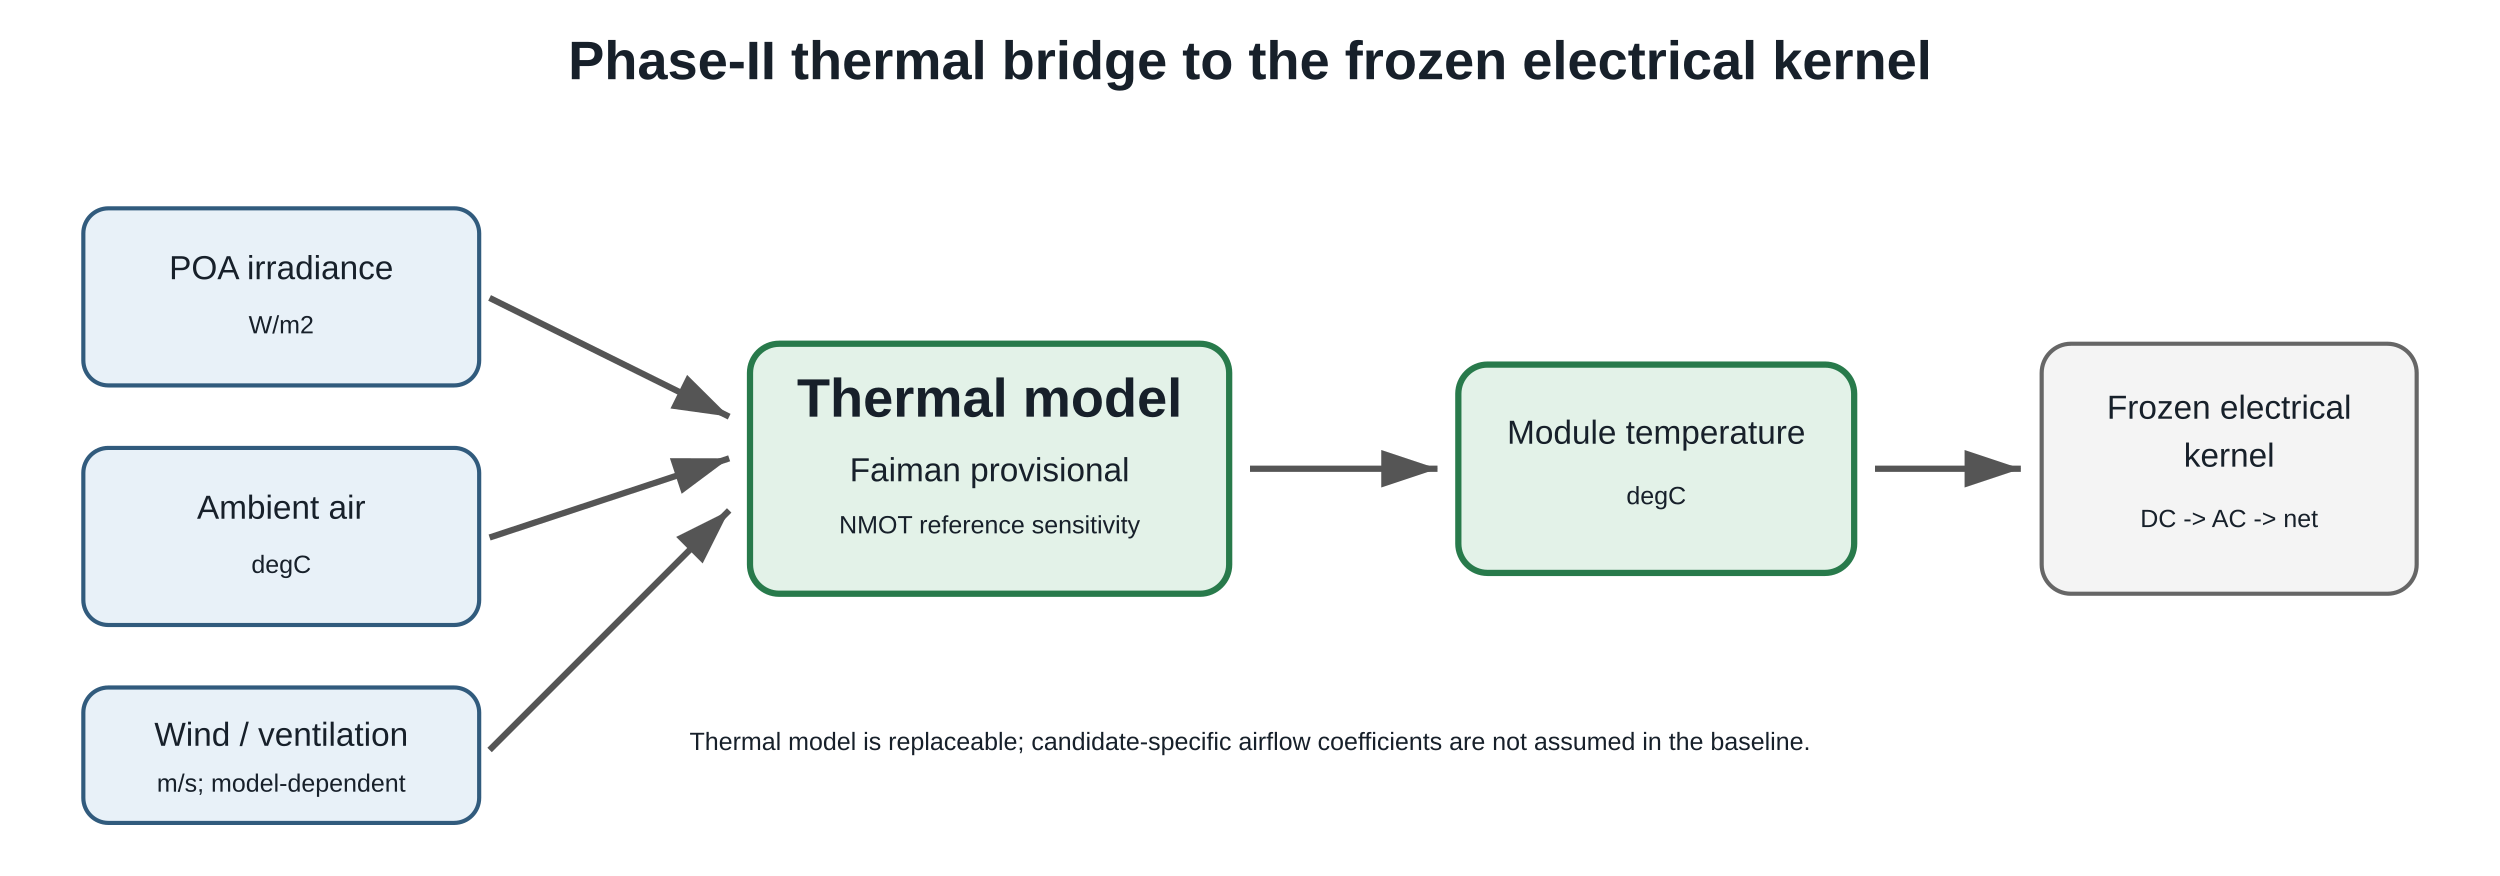
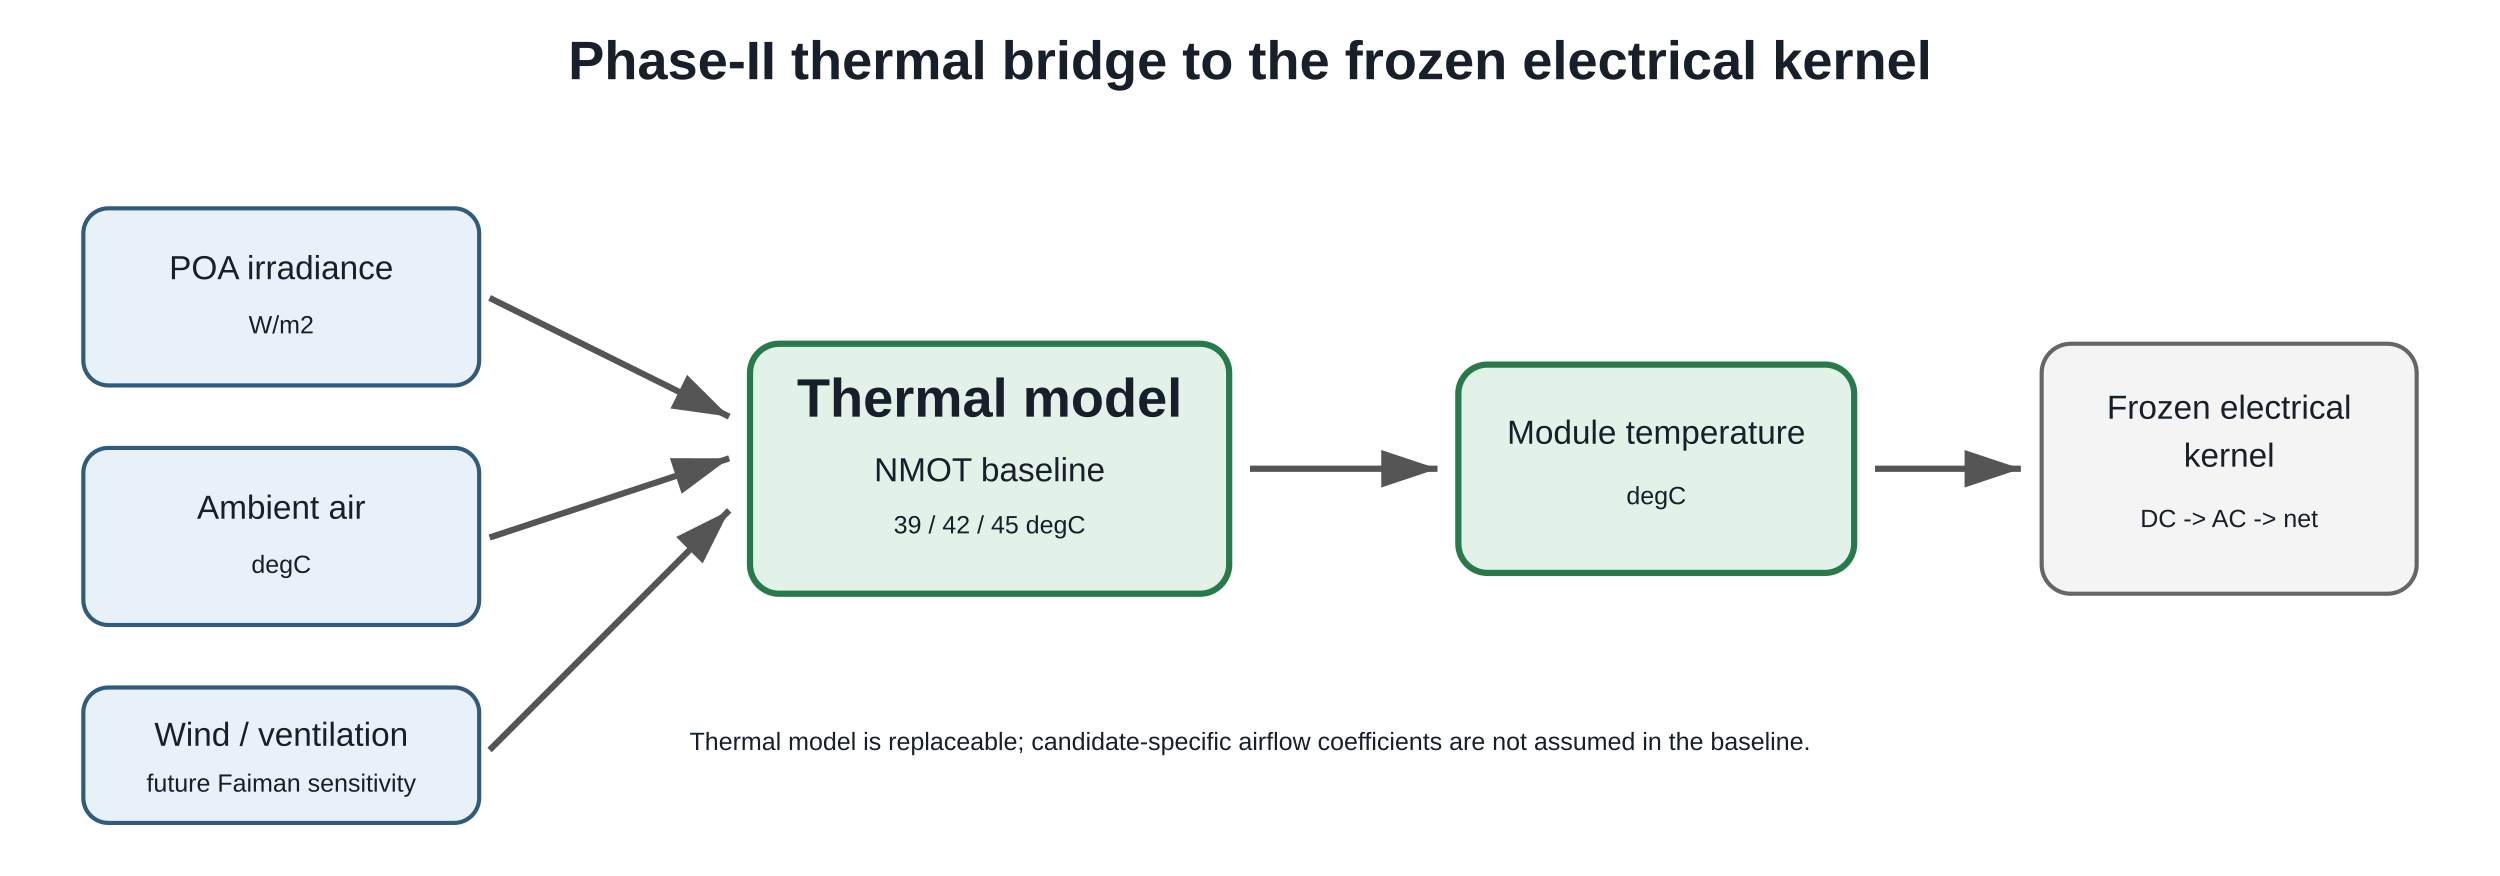
<svg xmlns="http://www.w3.org/2000/svg" width="1200" height="420" viewBox="0 0 1200 420">
  <style>text{font-family:Arial,sans-serif;fill:#17202a}.h{font-size:26px;font-weight:700}.t{font-size:16px}.s{font-size:12px}.in{fill:#e8f1f8;stroke:#315b7d;stroke-width:2}.m{fill:#e3f2e8;stroke:#287a4b;stroke-width:3}.e{fill:#f4f4f4;stroke:#666;stroke-width:2}.a{stroke:#555;stroke-width:3;marker-end:url(#x)}</style>
  <defs>
    <marker id="x" markerWidth="10" markerHeight="10" refX="9" refY="3" orient="auto">
      <path d="M0,0 L0,6 L9,3 z" fill="#555" />
    </marker>
  </defs>
  <text x="600" y="38" text-anchor="middle" class="h">Phase-II thermal bridge to the frozen electrical kernel</text>
  <g transform="translate(40 100)">
    <rect width="190" height="85" rx="12" class="in" />
    <text x="95" y="34" text-anchor="middle" class="t">POA irradiance</text>
    <text x="95" y="60" text-anchor="middle" class="s">W/m2</text>
  </g>
  <g transform="translate(40 215)">
    <rect width="190" height="85" rx="12" class="in" />
    <text x="95" y="34" text-anchor="middle" class="t">Ambient air</text>
    <text x="95" y="60" text-anchor="middle" class="s">degC</text>
  </g>
  <g transform="translate(40 330)">
    <rect width="190" height="65" rx="12" class="in" />
    <text x="95" y="28" text-anchor="middle" class="t">Wind / ventilation</text>
-     <text x="95" y="50" text-anchor="middle" class="s">m/s; model-dependent</text>
+     <text x="95" y="50" text-anchor="middle" class="s">future Faiman sensitivity</text>
  </g>
  <line x1="235" y1="143" x2="350" y2="200" class="a" />
  <line x1="235" y1="258" x2="350" y2="220" class="a" />
  <line x1="235" y1="360" x2="350" y2="245" class="a" />
  <g transform="translate(360 165)">
    <rect width="230" height="120" rx="14" class="m" />
    <text x="115" y="35" text-anchor="middle" class="h">Thermal model</text>
-     <text x="115" y="66" text-anchor="middle" class="t">Faiman provisional</text>
-     <text x="115" y="91" text-anchor="middle" class="s">NMOT reference sensitivity</text>
+     <text x="115" y="66" text-anchor="middle" class="t">NMOT baseline</text>
+     <text x="115" y="91" text-anchor="middle" class="s">39 / 42 / 45 degC</text>
  </g>
  <line x1="600" y1="225" x2="690" y2="225" class="a" />
  <g transform="translate(700 175)">
    <rect width="190" height="100" rx="14" class="m" />
    <text x="95" y="38" text-anchor="middle" class="t">Module temperature</text>
    <text x="95" y="67" text-anchor="middle" class="s">degC</text>
  </g>
  <line x1="900" y1="225" x2="970" y2="225" class="a" />
  <g transform="translate(980 165)">
    <rect width="180" height="120" rx="14" class="e" />
    <text x="90" y="36" text-anchor="middle" class="t">Frozen electrical</text>
    <text x="90" y="59" text-anchor="middle" class="t">kernel</text>
    <text x="90" y="88" text-anchor="middle" class="s">DC -&gt; AC -&gt; net</text>
  </g>
  <text x="600" y="360" text-anchor="middle" class="s">Thermal model is replaceable; candidate-specific airflow coefficients are not assumed in the baseline.</text>
</svg>
